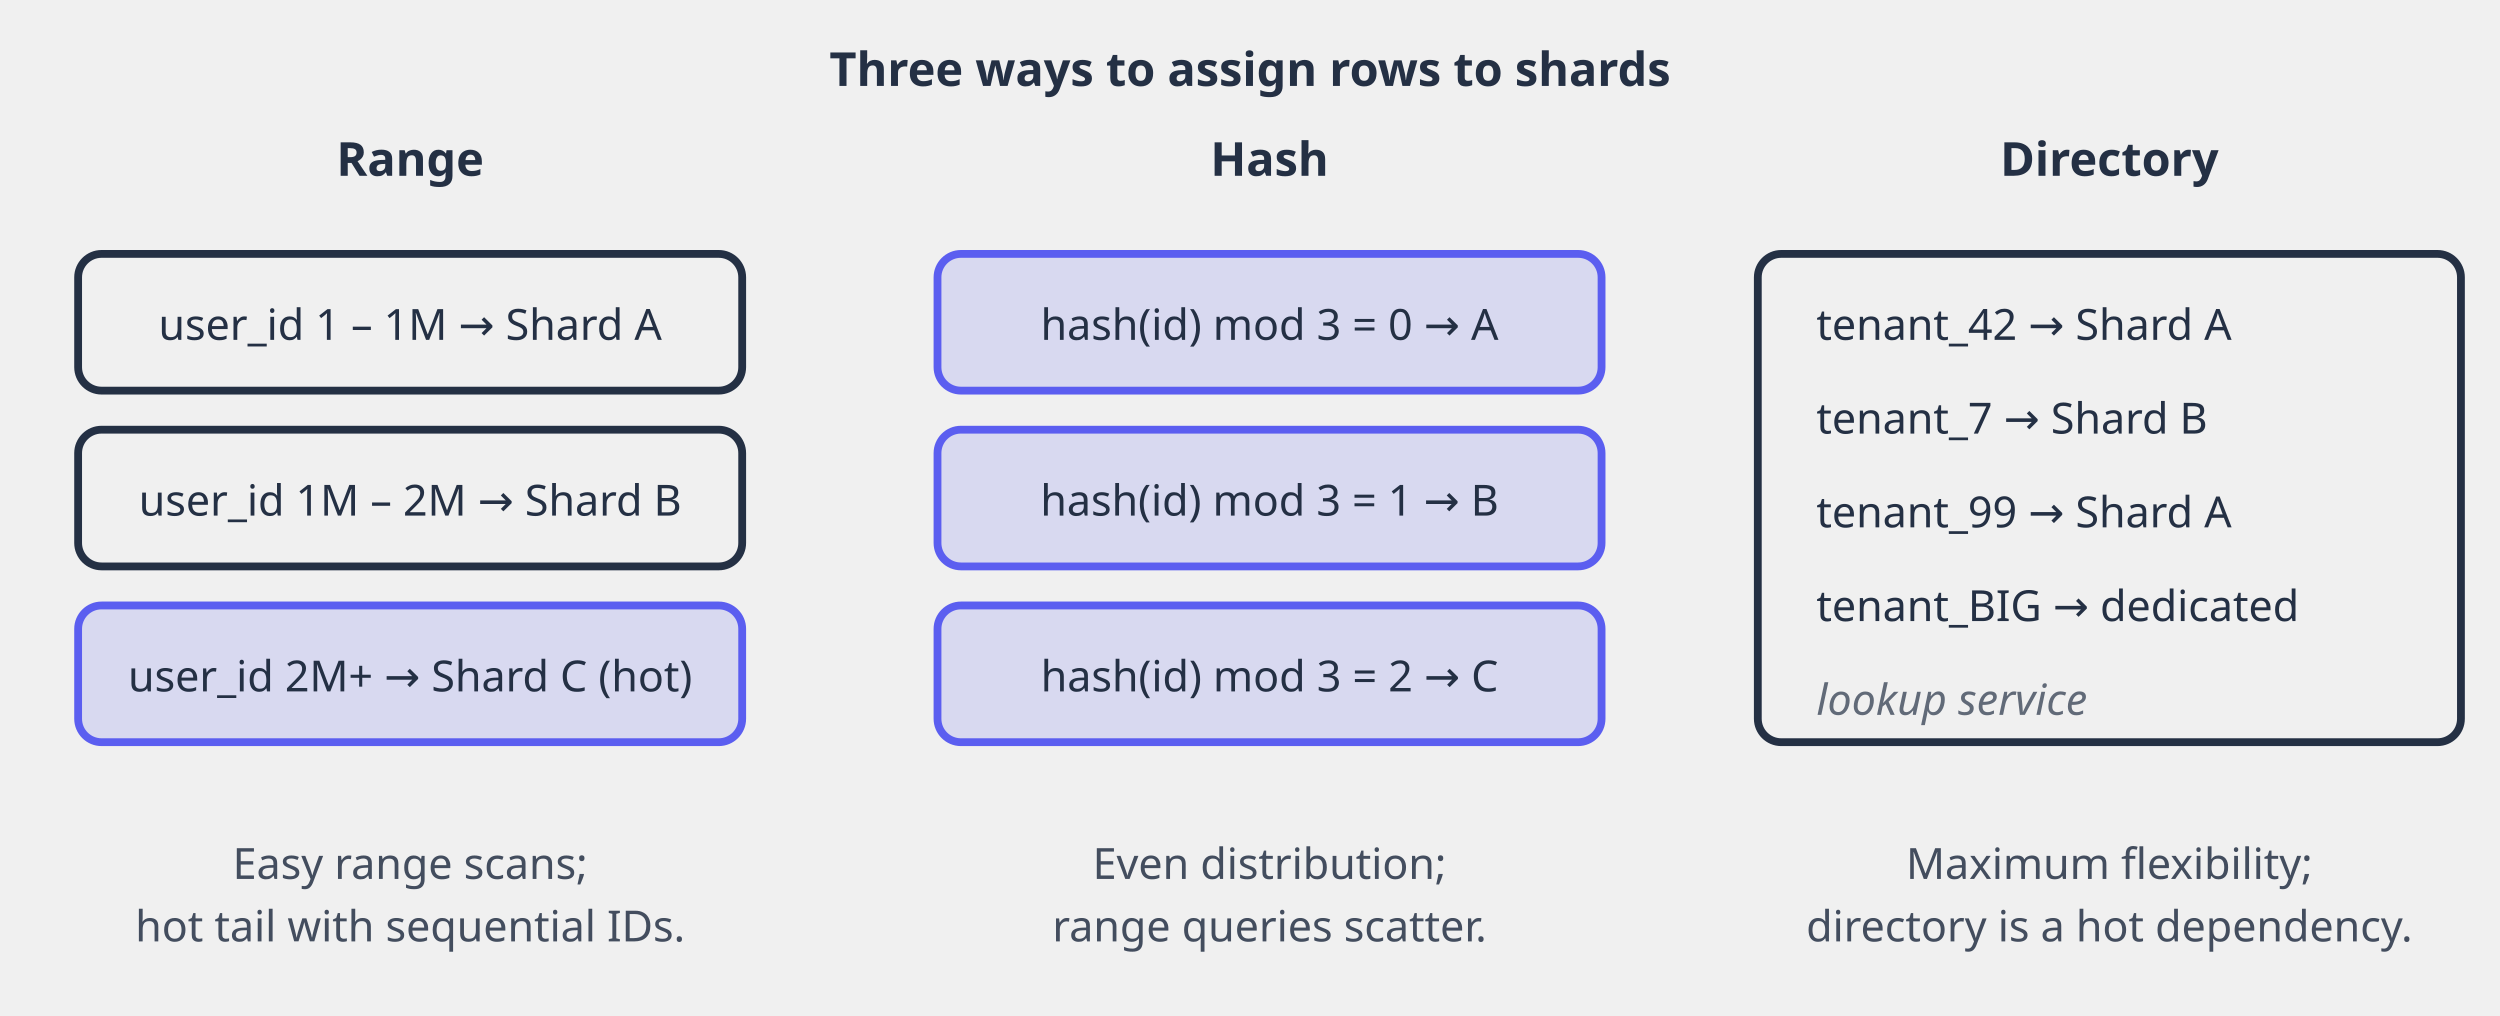
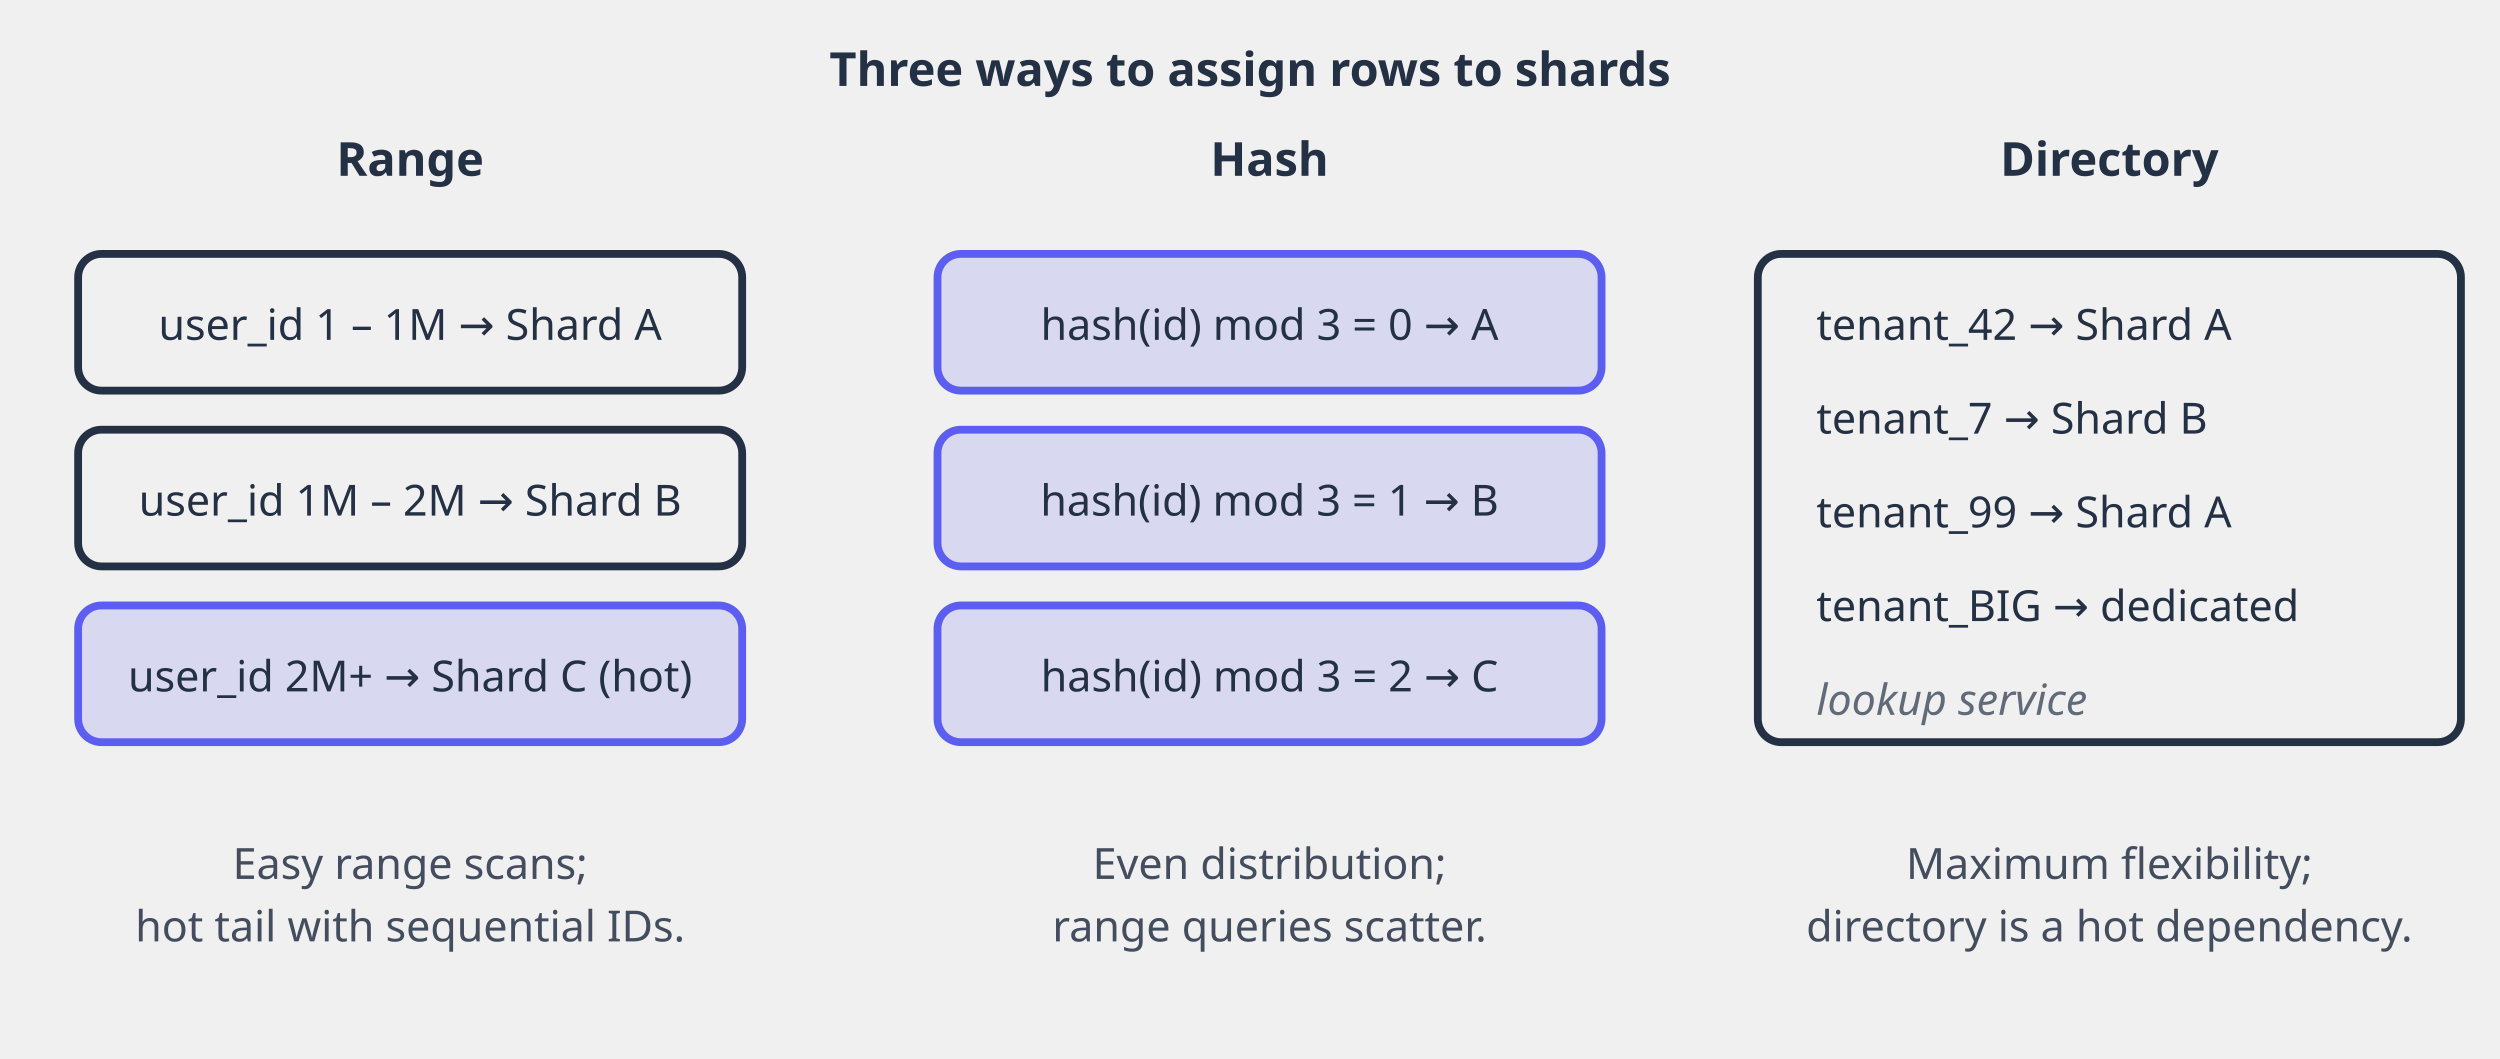
- <svg xmlns="http://www.w3.org/2000/svg" viewBox="0 0 640 260" role="img" aria-label="Range vs hash vs directory sharding placement" style="max-width:100%;height:auto;margin:1.5rem auto;display:block;font:12px/1.3 ui-sans-serif,system-ui,sans-serif;">
+ <svg xmlns="http://www.w3.org/2000/svg" viewBox="0 0 640 271" role="img" aria-label="Range vs hash vs directory sharding placement" style="font:12px/1.3 ui-sans-serif,system-ui,sans-serif;">
  <style>
    svg{color:#243044;}
    .flow{stroke:#0d96a3;}
    .flowfill{fill:#0d96a3;}
    .hl{fill:#5b5ef0;fill-opacity:.16;stroke:#5b5ef0;}
    .hl-solid{fill:#5b5ef0;stroke:#5b5ef0;}
    .on-hl{fill:#ffffff;}
    .step{fill:#64748b;stroke:#64748b;}
  </style>
  <text x="320" y="22" text-anchor="middle" fill="currentColor" font-weight="600">Three ways to assign rows to shards</text>
  <g transform="translate(0,45)">
    <text x="105" y="0" text-anchor="middle" fill="currentColor" font-weight="600">Range</text>
    <g fill="none" stroke="currentColor" stroke-width="2">
      <rect x="20" y="20" width="170" height="35" rx="6" />
      <rect x="20" y="65" width="170" height="35" rx="6" />
      <rect class="hl" x="20" y="110" width="170" height="35" rx="6" fill="currentColor" fill-opacity="0.1" stroke="currentColor" />
    </g>
    <g fill="currentColor" text-anchor="middle" font-size="11">
      <text x="105" y="42">user_id 1 – 1M  → Shard A</text>
      <text x="105" y="87">user_id 1M – 2M  → Shard B</text>
      <text x="105" y="132">user_id 2M+  → Shard C (hot)</text>
    </g>
    <text x="105" y="180" text-anchor="middle" fill="currentColor" font-size="11" opacity="0.85">Easy range scans;</text>
    <text x="105" y="196" text-anchor="middle" fill="currentColor" font-size="11" opacity="0.85">hot tail with sequential IDs.</text>
  </g>
  <g transform="translate(220,45)">
    <text x="105" y="0" text-anchor="middle" fill="currentColor" font-weight="600">Hash</text>
    <g fill="none" stroke="currentColor" stroke-width="2">
      <rect class="hl" x="20" y="20" width="170" height="35" rx="6" fill="currentColor" fill-opacity="0.1" stroke="currentColor" />
      <rect class="hl" x="20" y="65" width="170" height="35" rx="6" fill="currentColor" fill-opacity="0.1" stroke="currentColor" />
      <rect class="hl" x="20" y="110" width="170" height="35" rx="6" fill="currentColor" fill-opacity="0.1" stroke="currentColor" />
    </g>
    <g fill="currentColor" text-anchor="middle" font-size="11">
      <text x="105" y="42">hash(id) mod 3 = 0  → A</text>
      <text x="105" y="87">hash(id) mod 3 = 1  → B</text>
      <text x="105" y="132">hash(id) mod 3 = 2  → C</text>
    </g>
    <text x="105" y="180" text-anchor="middle" fill="currentColor" font-size="11" opacity="0.85">Even distribution;</text>
    <text x="105" y="196" text-anchor="middle" fill="currentColor" font-size="11" opacity="0.85">range queries scatter.</text>
  </g>
  <g transform="translate(440,45)">
    <text x="100" y="0" text-anchor="middle" fill="currentColor" font-weight="600">Directory</text>
    <g fill="none" stroke="currentColor" stroke-width="2">
      <rect x="10" y="20" width="180" height="125" rx="6" />
    </g>
    <g fill="currentColor" font-size="11">
      <text x="25" y="42">tenant_42 → Shard A</text>
      <text x="25" y="66">tenant_7  → Shard B</text>
      <text x="25" y="90">tenant_99 → Shard A</text>
      <text x="25" y="114">tenant_BIG → dedicated</text>
      <text x="25" y="138" opacity="0.7" font-style="italic">lookup service</text>
    </g>
    <text x="100" y="180" text-anchor="middle" fill="currentColor" font-size="11" opacity="0.85">Maximum flexibility;</text>
    <text x="100" y="196" text-anchor="middle" fill="currentColor" font-size="11" opacity="0.85">directory is a hot dependency.</text>
  </g>
</svg>
